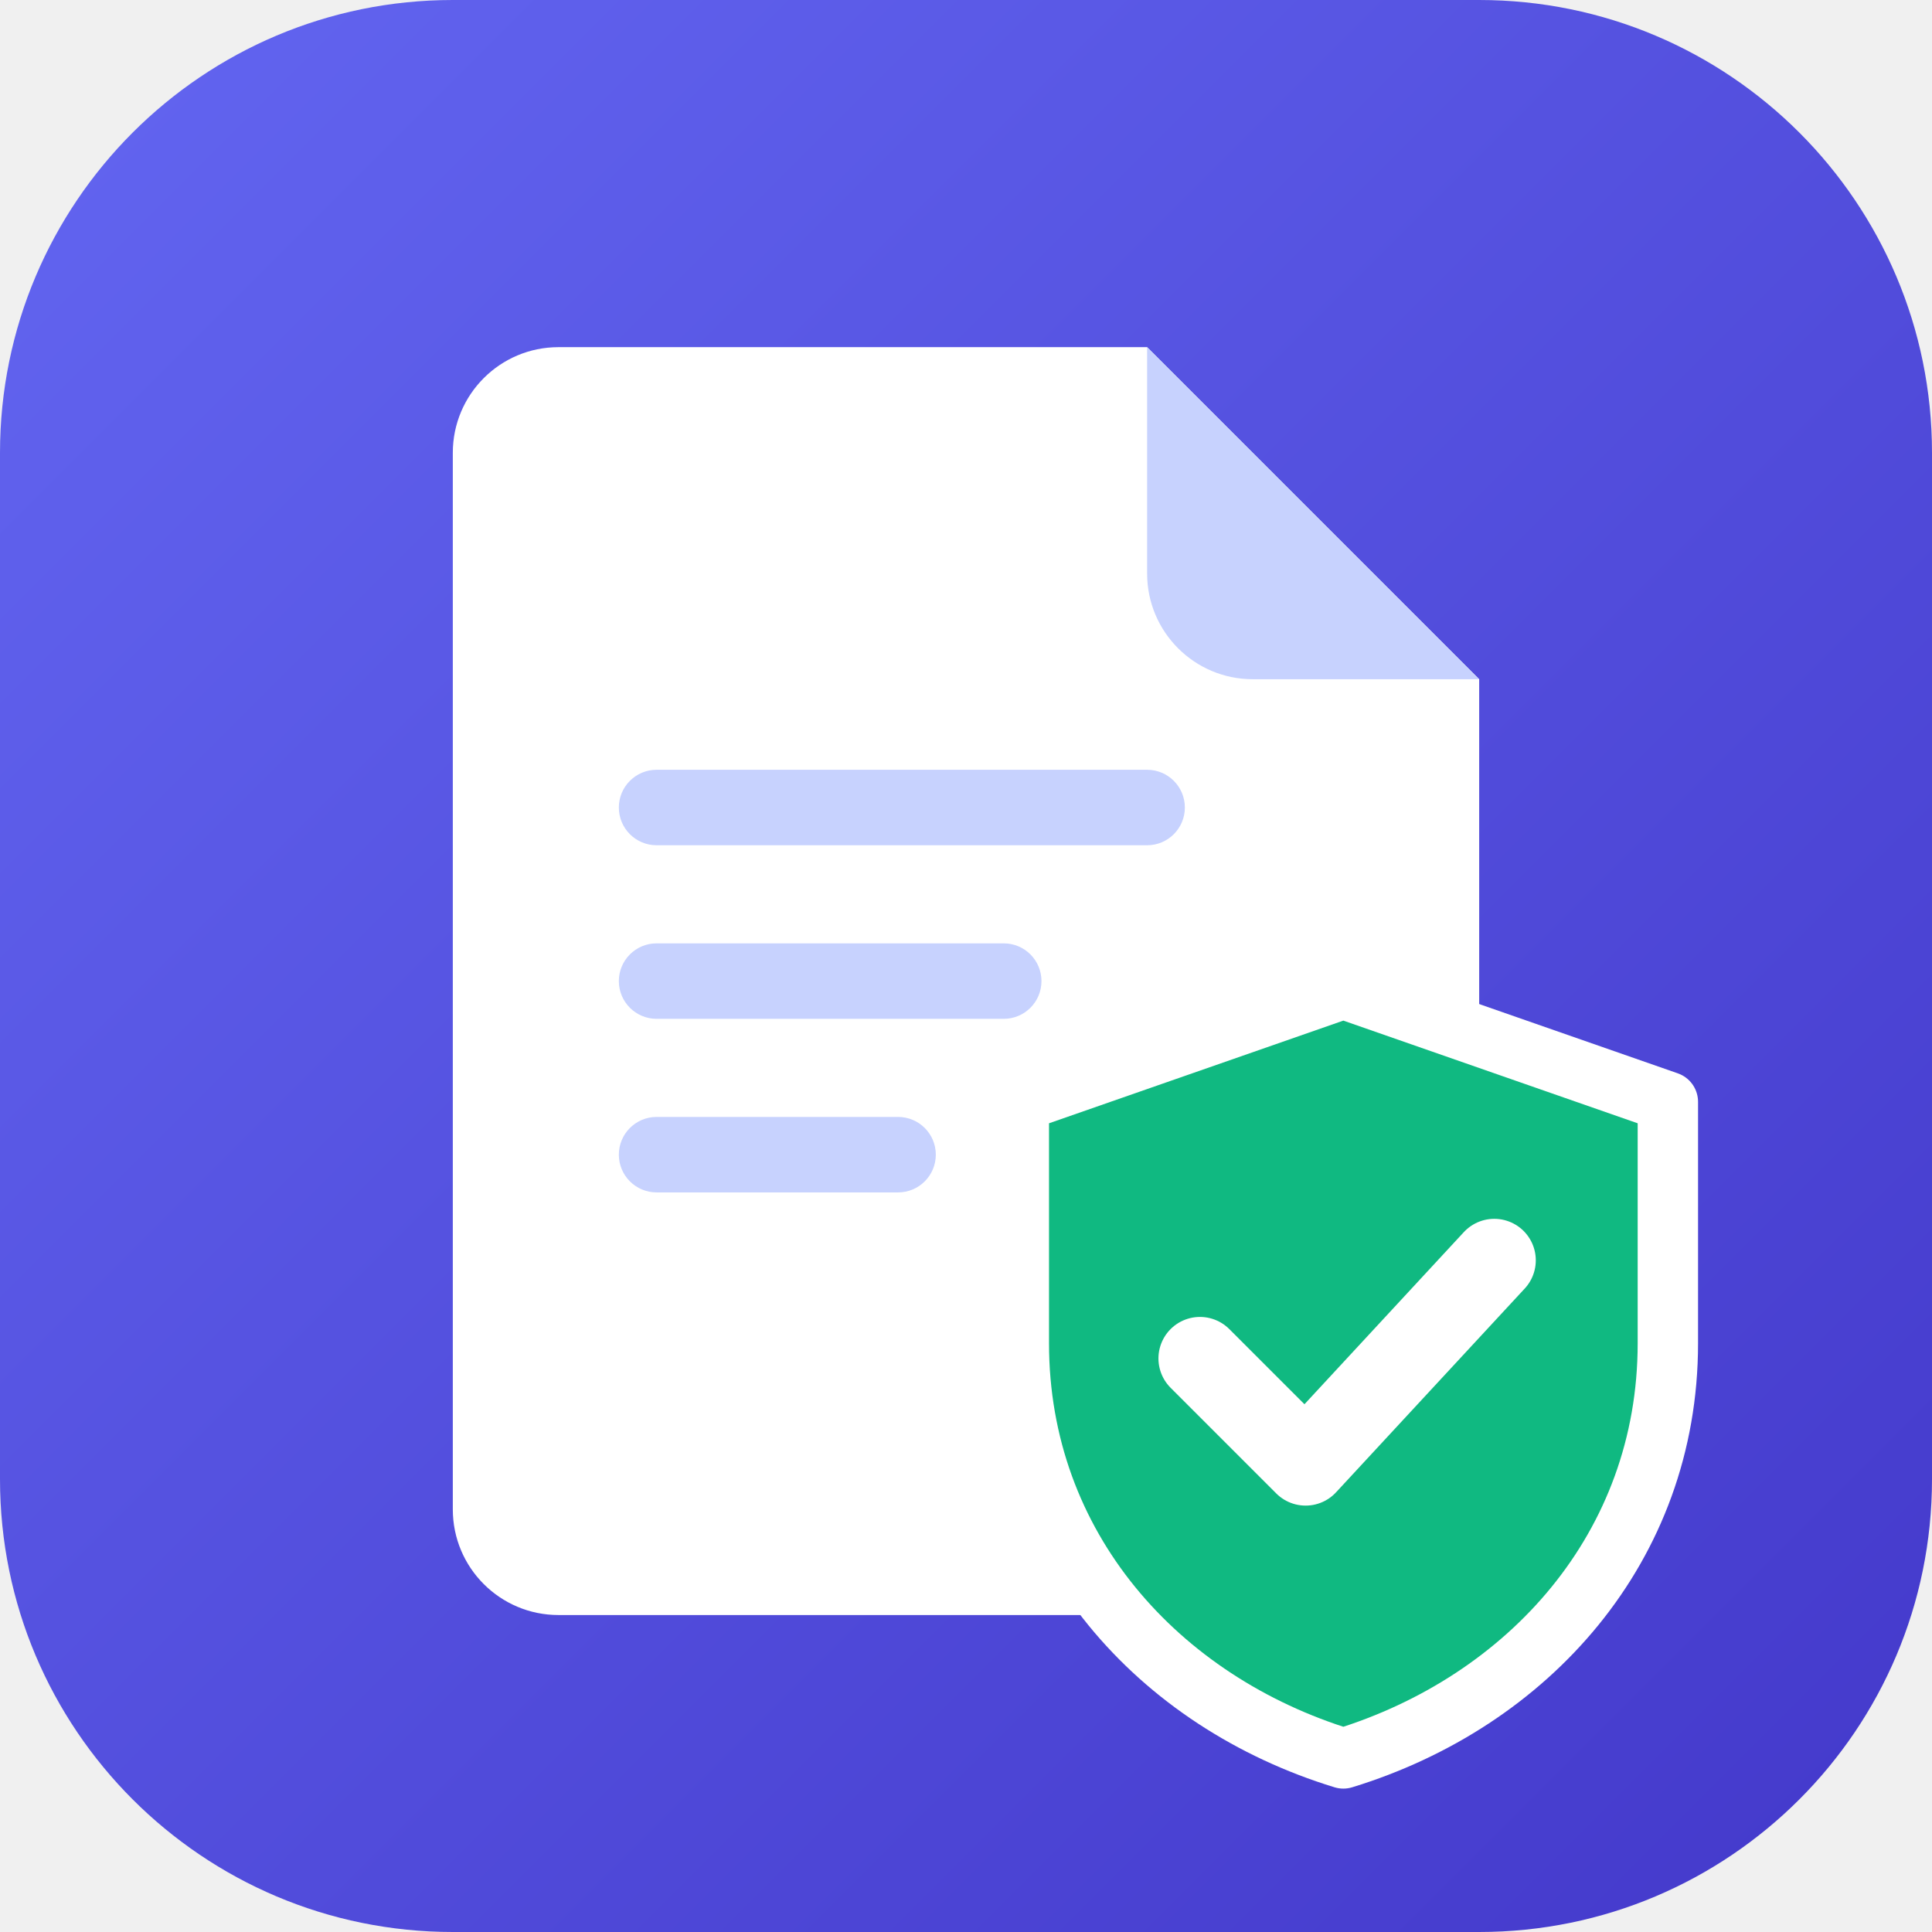
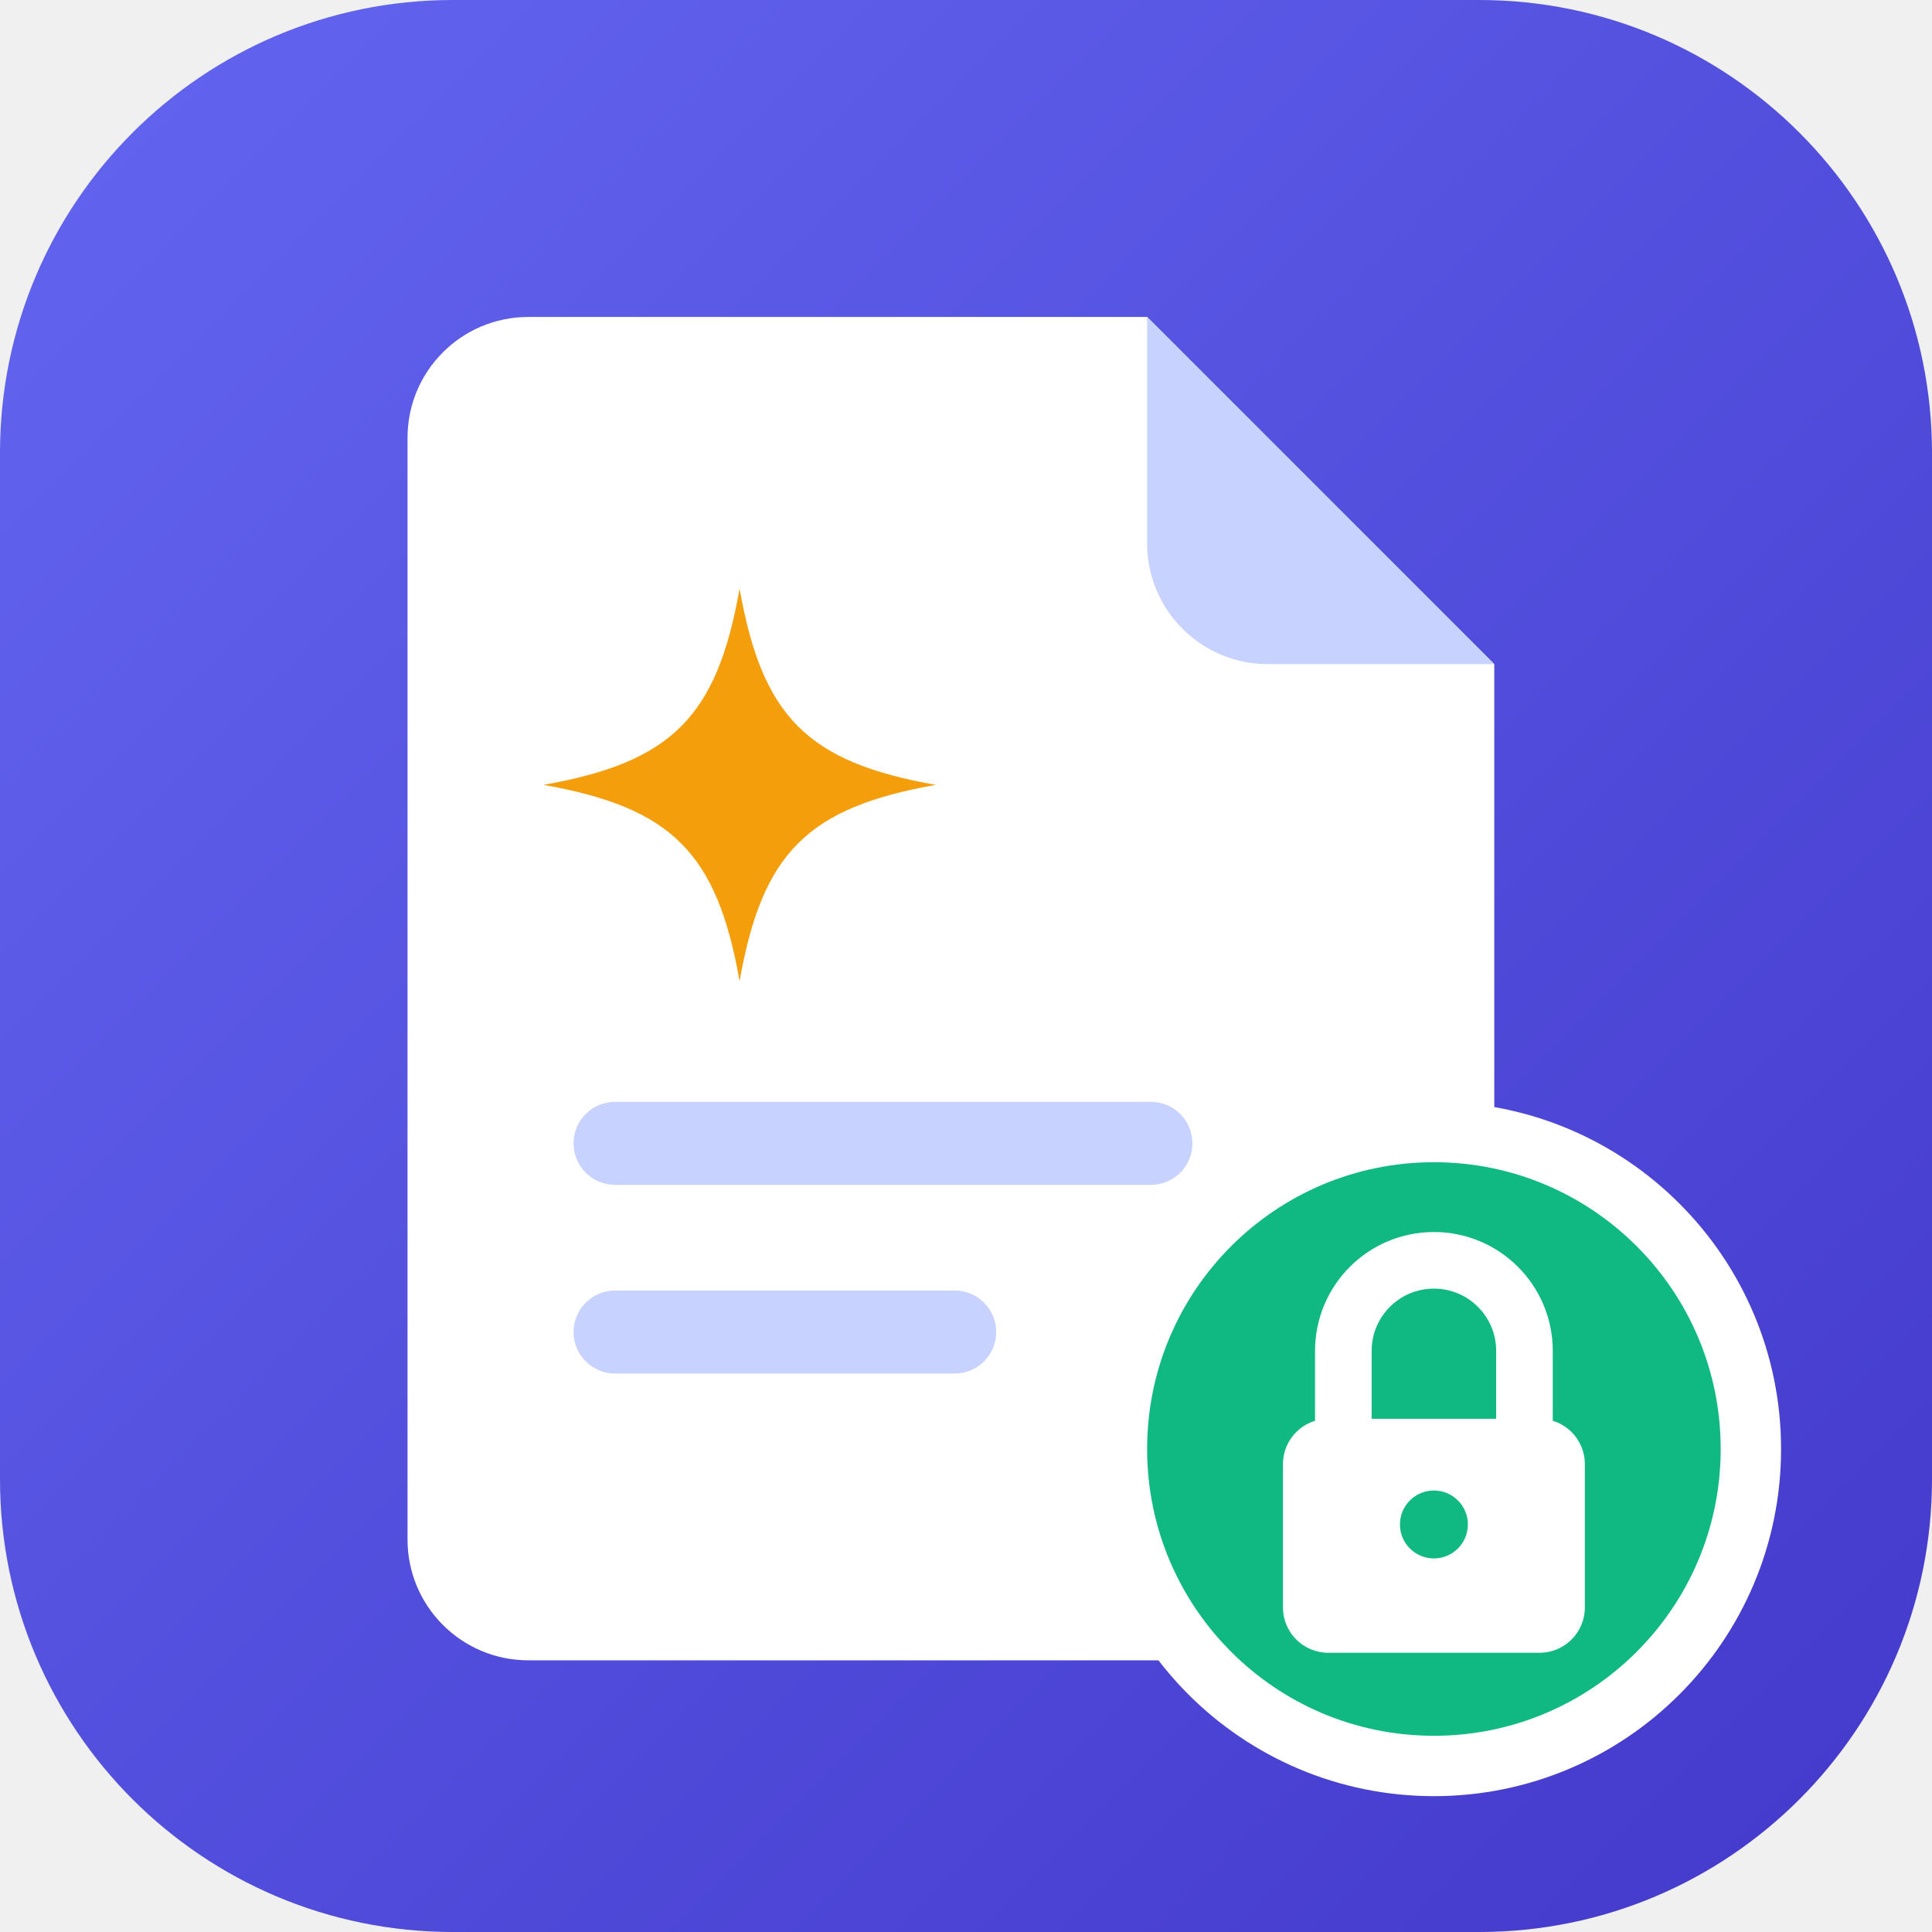
<svg xmlns="http://www.w3.org/2000/svg" viewBox="0 0 512 512">
  <defs>
    <linearGradient id="g" x1="0" y1="0" x2="1" y2="1">
      <stop offset="0" stop-color="#6366f1" />
      <stop offset="1" stop-color="#4338ca" />
    </linearGradient>
  </defs>
  <rect width="512" height="512" rx="120" fill="url(#g)" />
-   <path d="M148 92h156l88 88v220a28 28 0 0 1-28 28H148a28 28 0 0 1-28-28V120a28 28 0 0 1 28-28Z" fill="#ffffff" />
-   <path d="M304 92v60a28 28 0 0 0 28 28h60Z" fill="#c7d2fe" />
-   <rect x="164" y="204" width="150" height="20" rx="10" fill="#c7d2fe" />
-   <rect x="164" y="250" width="112" height="20" rx="10" fill="#c7d2fe" />
-   <rect x="164" y="296" width="84" height="20" rx="10" fill="#c7d2fe" />
-   <path d="M356 262l86 30v64c0 54-37 95-86 110-49-15-86-56-86-110v-64Z" fill="#10b981" stroke="#ffffff" stroke-width="16" stroke-linejoin="round" />
-   <path d="m318 360 28 28 50-54" fill="none" stroke="#ffffff" stroke-width="22" stroke-linecap="round" stroke-linejoin="round" />
+   <path d="M140 84h164l92 92v232a32 32 0 0 1-32 32H140a32 32 0 0 1-32-32V116a32 32 0 0 1 32-32Z" fill="#ffffff" />
+   <path d="M304 84v60a32 32 0 0 0 32 32h60Z" fill="#c7d2fe" />
+   <path d="M196 156c6 34 18 46 52 52-34 6-46 18-52 52-6-34-18-46-52-52 34-6 46-18 52-52Z" fill="#f59e0b" />
+   <rect x="152" y="292" width="164" height="22" rx="11" fill="#c7d2fe" />
+   <rect x="152" y="342" width="112" height="22" rx="11" fill="#c7d2fe" />
+   <circle cx="380" cy="384" r="84" fill="#10b981" stroke="#ffffff" stroke-width="16" />
+   <rect x="340" y="376" width="80" height="62" rx="12" fill="#ffffff" />
+   <path d="M356 376v-18a24 24 0 0 1 48 0v18" fill="none" stroke="#ffffff" stroke-width="15" stroke-linecap="round" />
+   <circle cx="380" cy="404" r="9" fill="#10b981" />
</svg>
